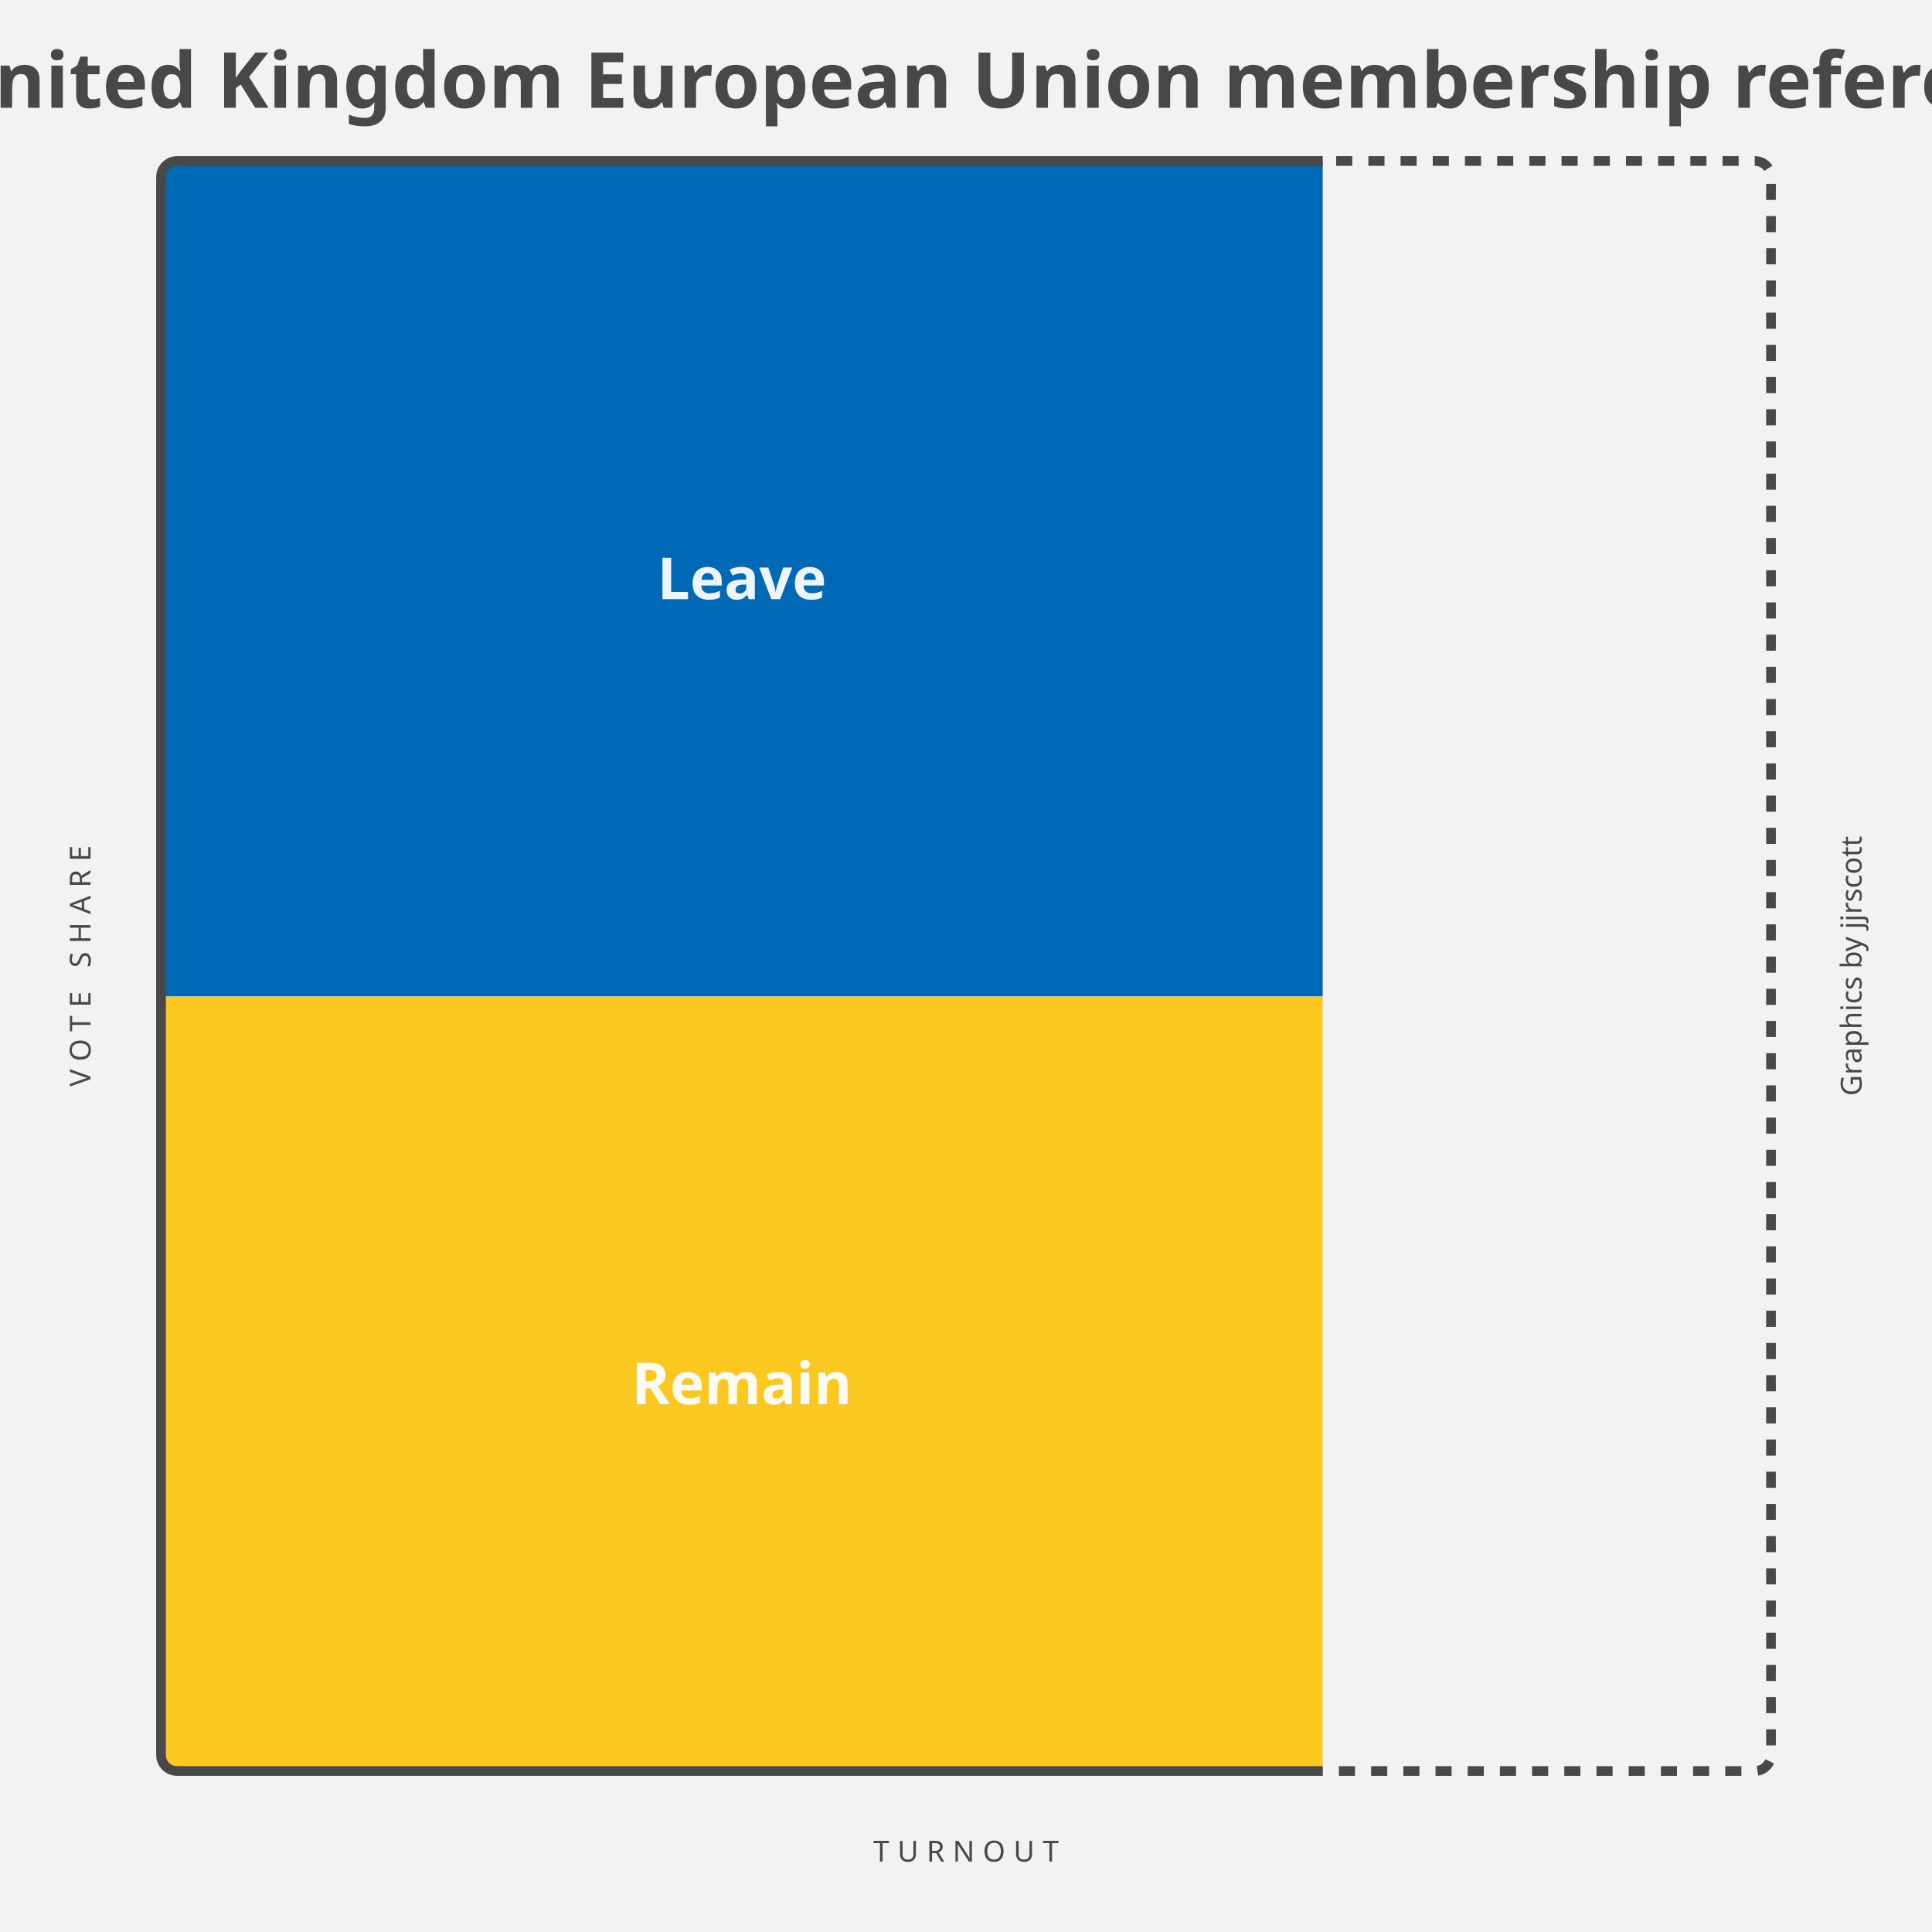
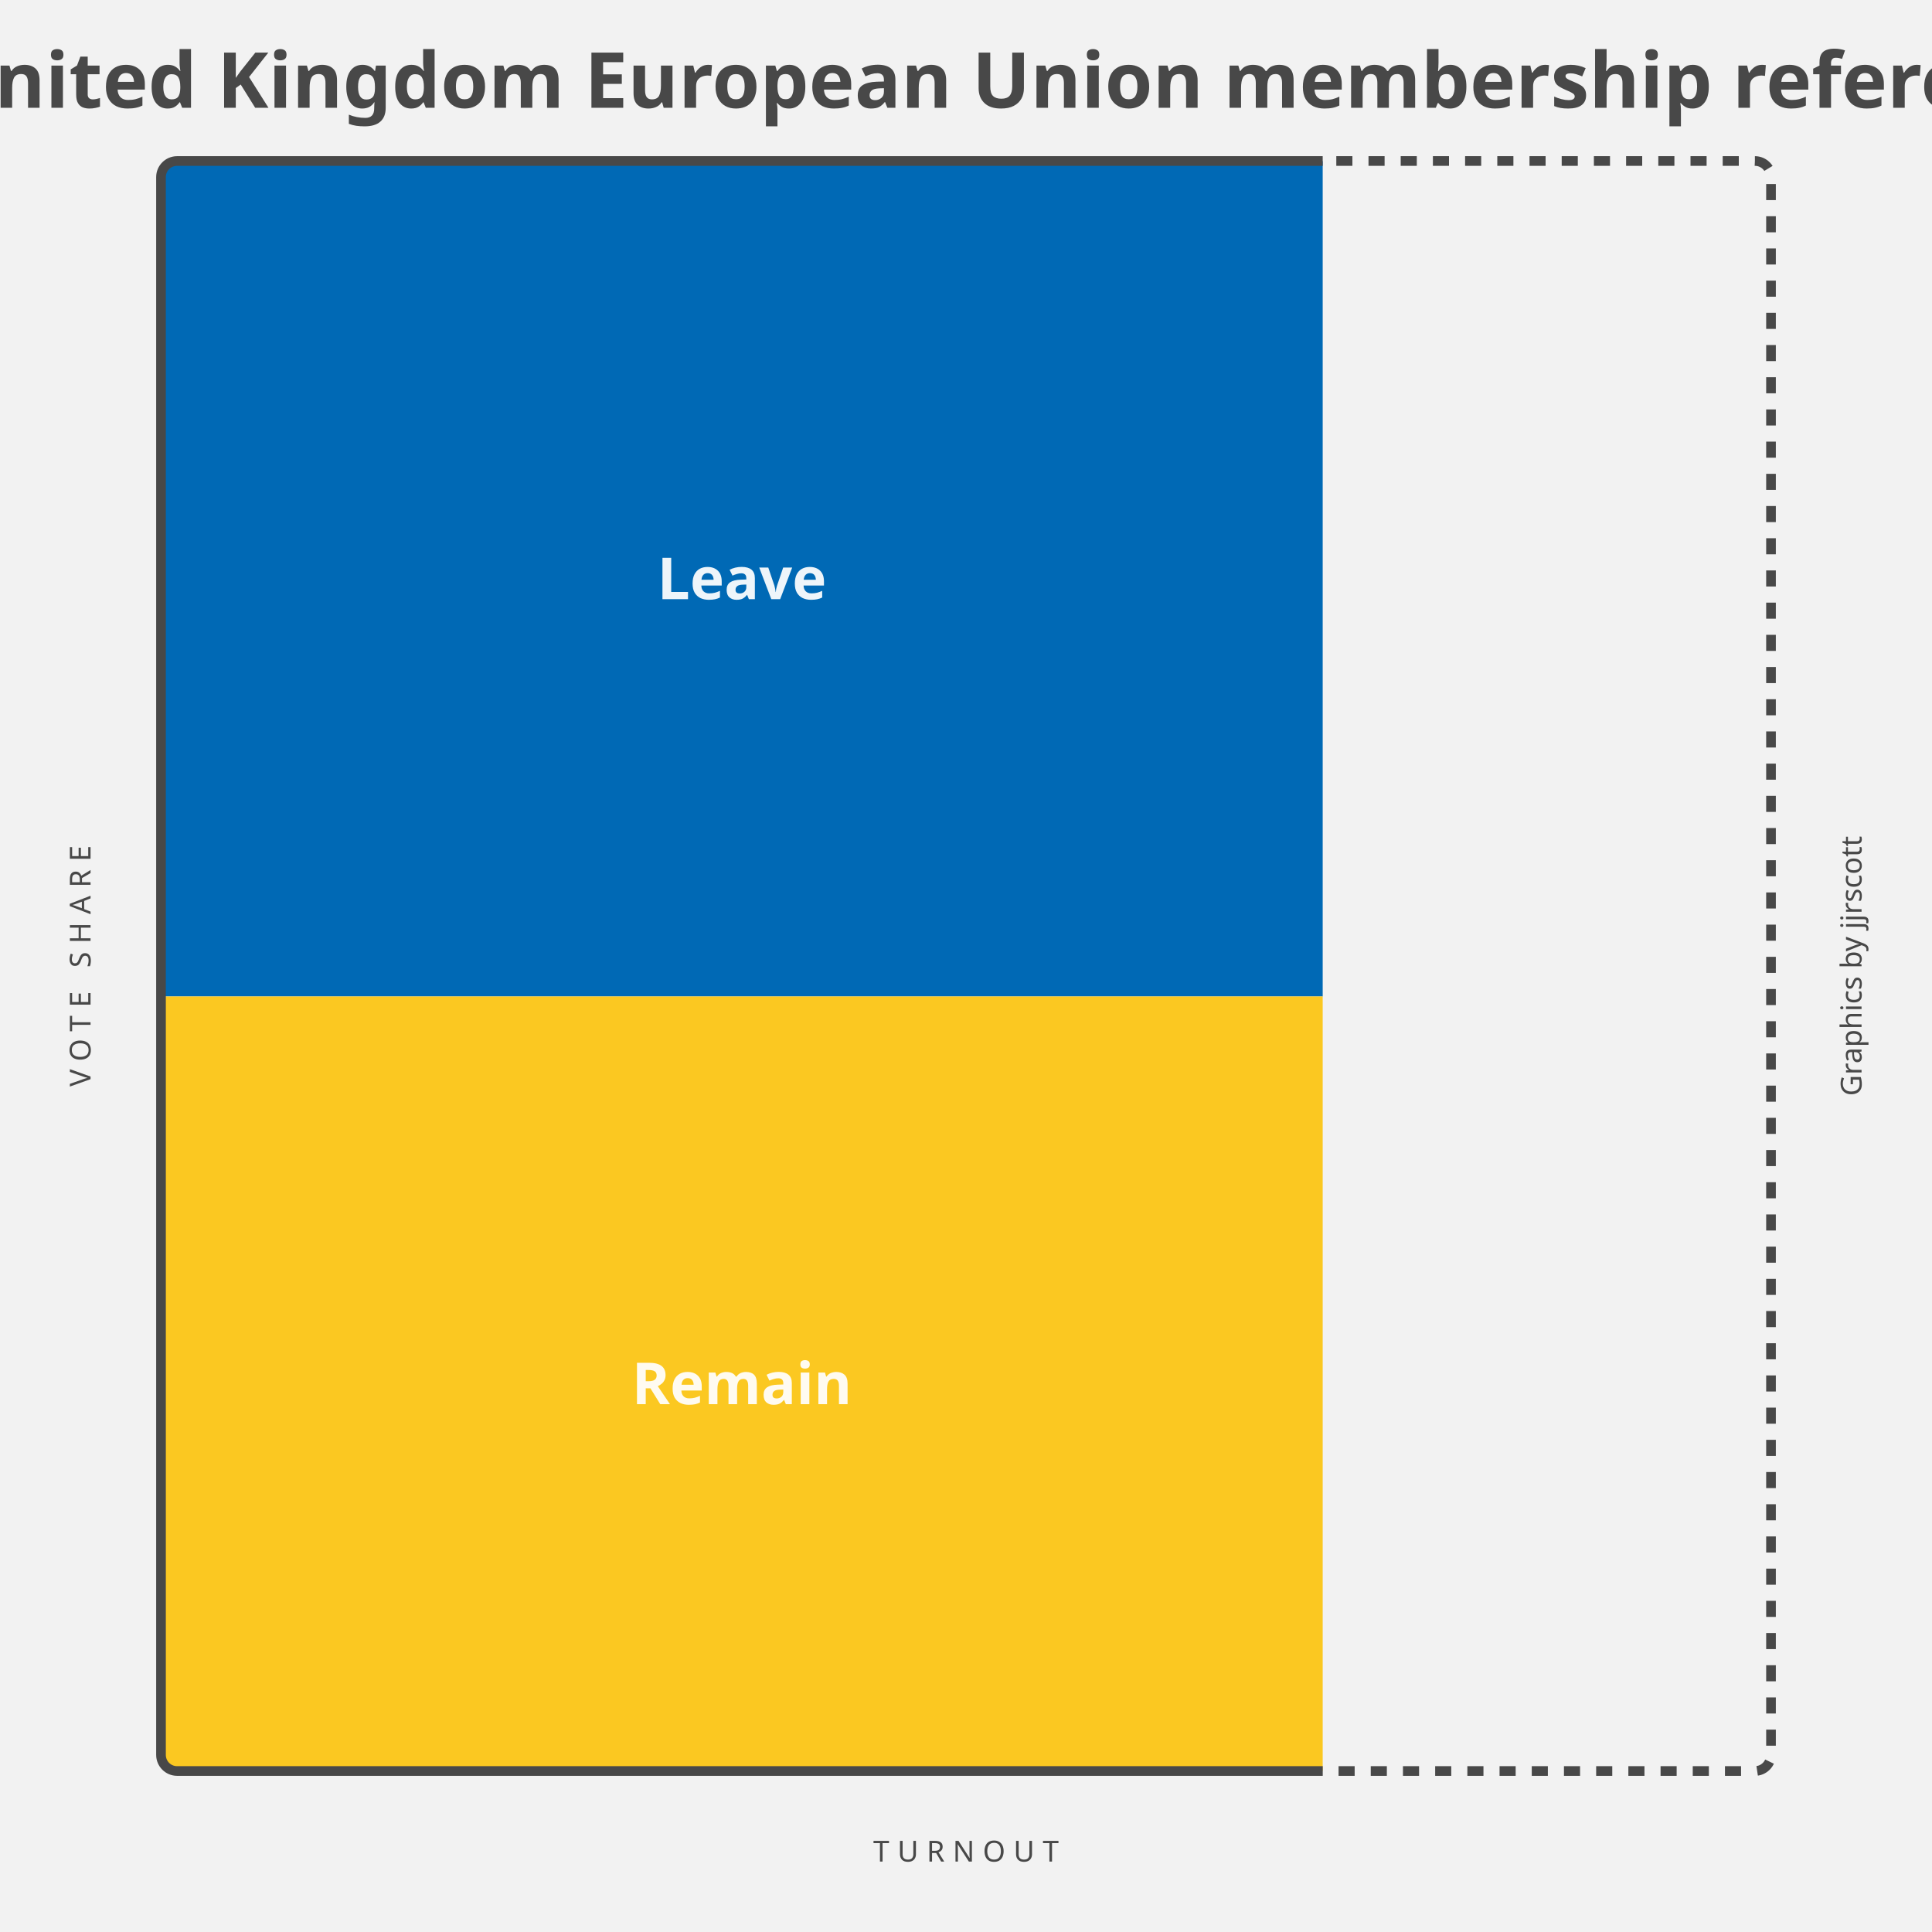
- <svg xmlns="http://www.w3.org/2000/svg" viewBox="0 0 400 400">
+ <svg xmlns="http://www.w3.org/2000/svg" viewBox="0 0 600 600">
  <defs>
    <mask id="border">
-       <rect x="33.333" y="33.333" width="333.333" height="333.333" fill="white" rx="3.333" />
+       <rect x="50.0" y="50.0" width="500.0" height="500.0" fill="white" rx="5.0" />
    </mask>
    <mask id="turnout">
-       <rect x="0" y="0" width="273.849" height="400" fill="white" />
+       <rect x="0" y="0" width="410.774" height="600" fill="white" />
    </mask>
    <mask id="absent">
-       <rect x="273.849" y="0" width="126.151" height="400" fill="white" />
+       <rect x="410.774" y="0" width="189.226" height="600" fill="white" />
    </mask>
  </defs>
-   <rect width="400" height="400" fill="#F2F2F2" />
-   <text x="200.0" y="16.667" text-anchor="middle" font-size="16.0" font-weight="bold" dominant-baseline="middle" fill="#484848" font-family="sans-serif">2016 United Kingdom European Union membership referendum</text>
-   <text x="0" y="0" text-anchor="middle" transform="translate(16.66667 200.0) rotate(-90)" font-size="6.0" dominant-baseline="middle" letter-spacing="1.667" fill="#484848" font-family="sans-serif">VOTE SHARE</text>
-   <text x="200.0" y="383.333" text-anchor="middle" font-size="6.0" dominant-baseline="middle" letter-spacing="1.667" fill="#484848" font-family="sans-serif">TURNOUT</text>
-   <text x="0" y="0" text-anchor="middle" transform="translate(383.3333 200.0) rotate(-90)" font-size="6.0" dominant-baseline="middle" fill="#484848" font-family="sans-serif">Graphics by jjrscott</text>
-   <rect x="33.333" y="33.333" width="240.516" height="172.973" fill="#0069B5" mask="url(#border)" />
-   <text x="153.591" y="119.82" chart-padding="33.333" text-anchor="middle" font-size="12.0" dominant-baseline="middle" fill="#FFFFFFEE" font-weight="bold" font-family="sans-serif">Leave</text>
-   <rect x="33.333" y="206.306" width="240.516" height="160.361" fill="#FBC821" mask="url(#border)" />
-   <text x="153.591" y="286.486" chart-padding="33.333" text-anchor="middle" font-size="12.0" dominant-baseline="middle" fill="#FFFFFFEE" font-weight="bold" font-family="sans-serif">Remain</text>
-   <rect x="33.333" y="33.333" width="333.333" height="333.333" fill="none" rx="3.333" stroke-width="2.0" stroke="#484848" mask="url(#turnout)" />
-   <rect x="33.333" y="33.333" width="333.333" height="333.333" fill="none" rx="3.333" stroke-width="2.0" stroke="#484848" stroke-dasharray="3.333 3.333" mask="url(#absent)" />
+   <rect width="600" height="600" fill="#F2F2F2" />
+   <text x="300.0" y="25.0" text-anchor="middle" font-size="24.0" font-weight="bold" dominant-baseline="middle" fill="#484848" font-family="sans-serif">2016 United Kingdom European Union membership referendum</text>
+   <text x="0" y="0" text-anchor="middle" transform="translate(25.0 300.0) rotate(-90)" font-size="9.0" dominant-baseline="middle" letter-spacing="2.5" fill="#484848" font-family="sans-serif">VOTE SHARE</text>
+   <text x="300.0" y="575.0" text-anchor="middle" font-size="9.0" dominant-baseline="middle" letter-spacing="2.5" fill="#484848" font-family="sans-serif">TURNOUT</text>
+   <text x="0" y="0" text-anchor="middle" transform="translate(575.0 300.0) rotate(-90)" font-size="9.0" dominant-baseline="middle" fill="#484848" font-family="sans-serif">Graphics by jjrscott</text>
+   <rect x="50.0" y="50.0" width="360.774" height="259.459" fill="#0069B5" mask="url(#border)" />
+   <text x="230.387" y="179.73" chart-padding="50.0" text-anchor="middle" font-size="18.0" dominant-baseline="middle" fill="#FFFFFFEE" font-weight="bold" font-family="sans-serif">Leave</text>
+   <rect x="50.0" y="309.459" width="360.774" height="240.541" fill="#FBC821" mask="url(#border)" />
+   <text x="230.387" y="429.73" chart-padding="50.0" text-anchor="middle" font-size="18.0" dominant-baseline="middle" fill="#FFFFFFEE" font-weight="bold" font-family="sans-serif">Remain</text>
+   <rect x="50.0" y="50.0" width="500.0" height="500.0" fill="none" rx="5.0" stroke-width="3.0" stroke="#484848" mask="url(#turnout)" />
+   <rect x="50.0" y="50.0" width="500.0" height="500.0" fill="none" rx="5.0" stroke-width="3.0" stroke="#484848" stroke-dasharray="5.0 5.0" mask="url(#absent)" />
</svg>
